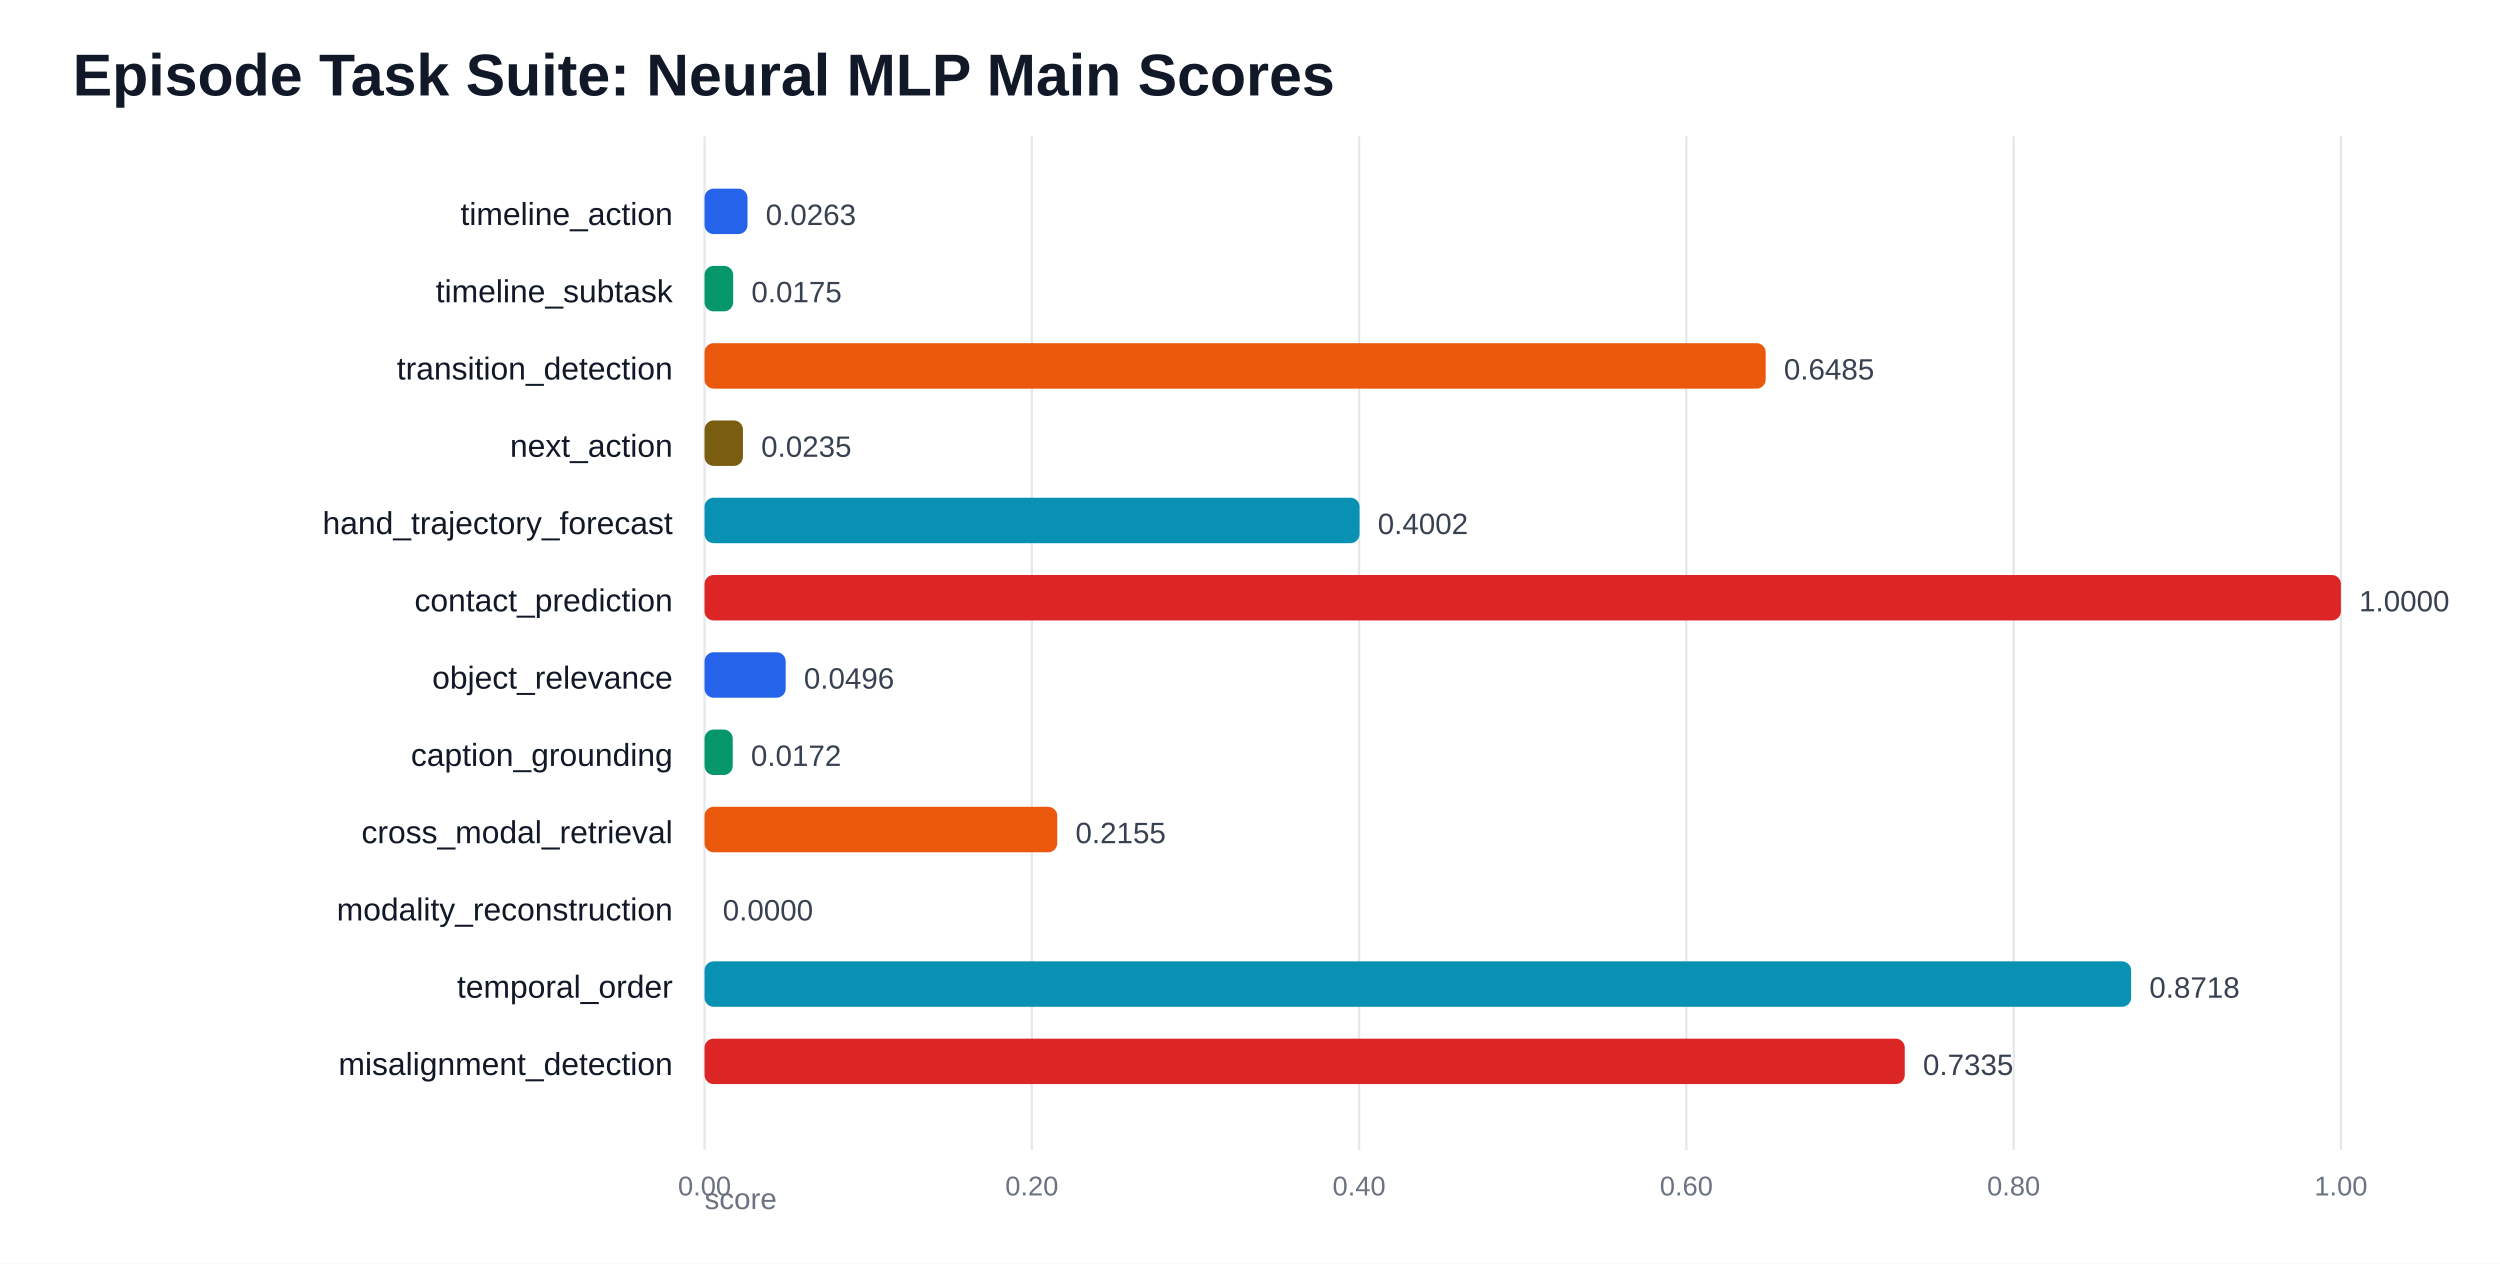
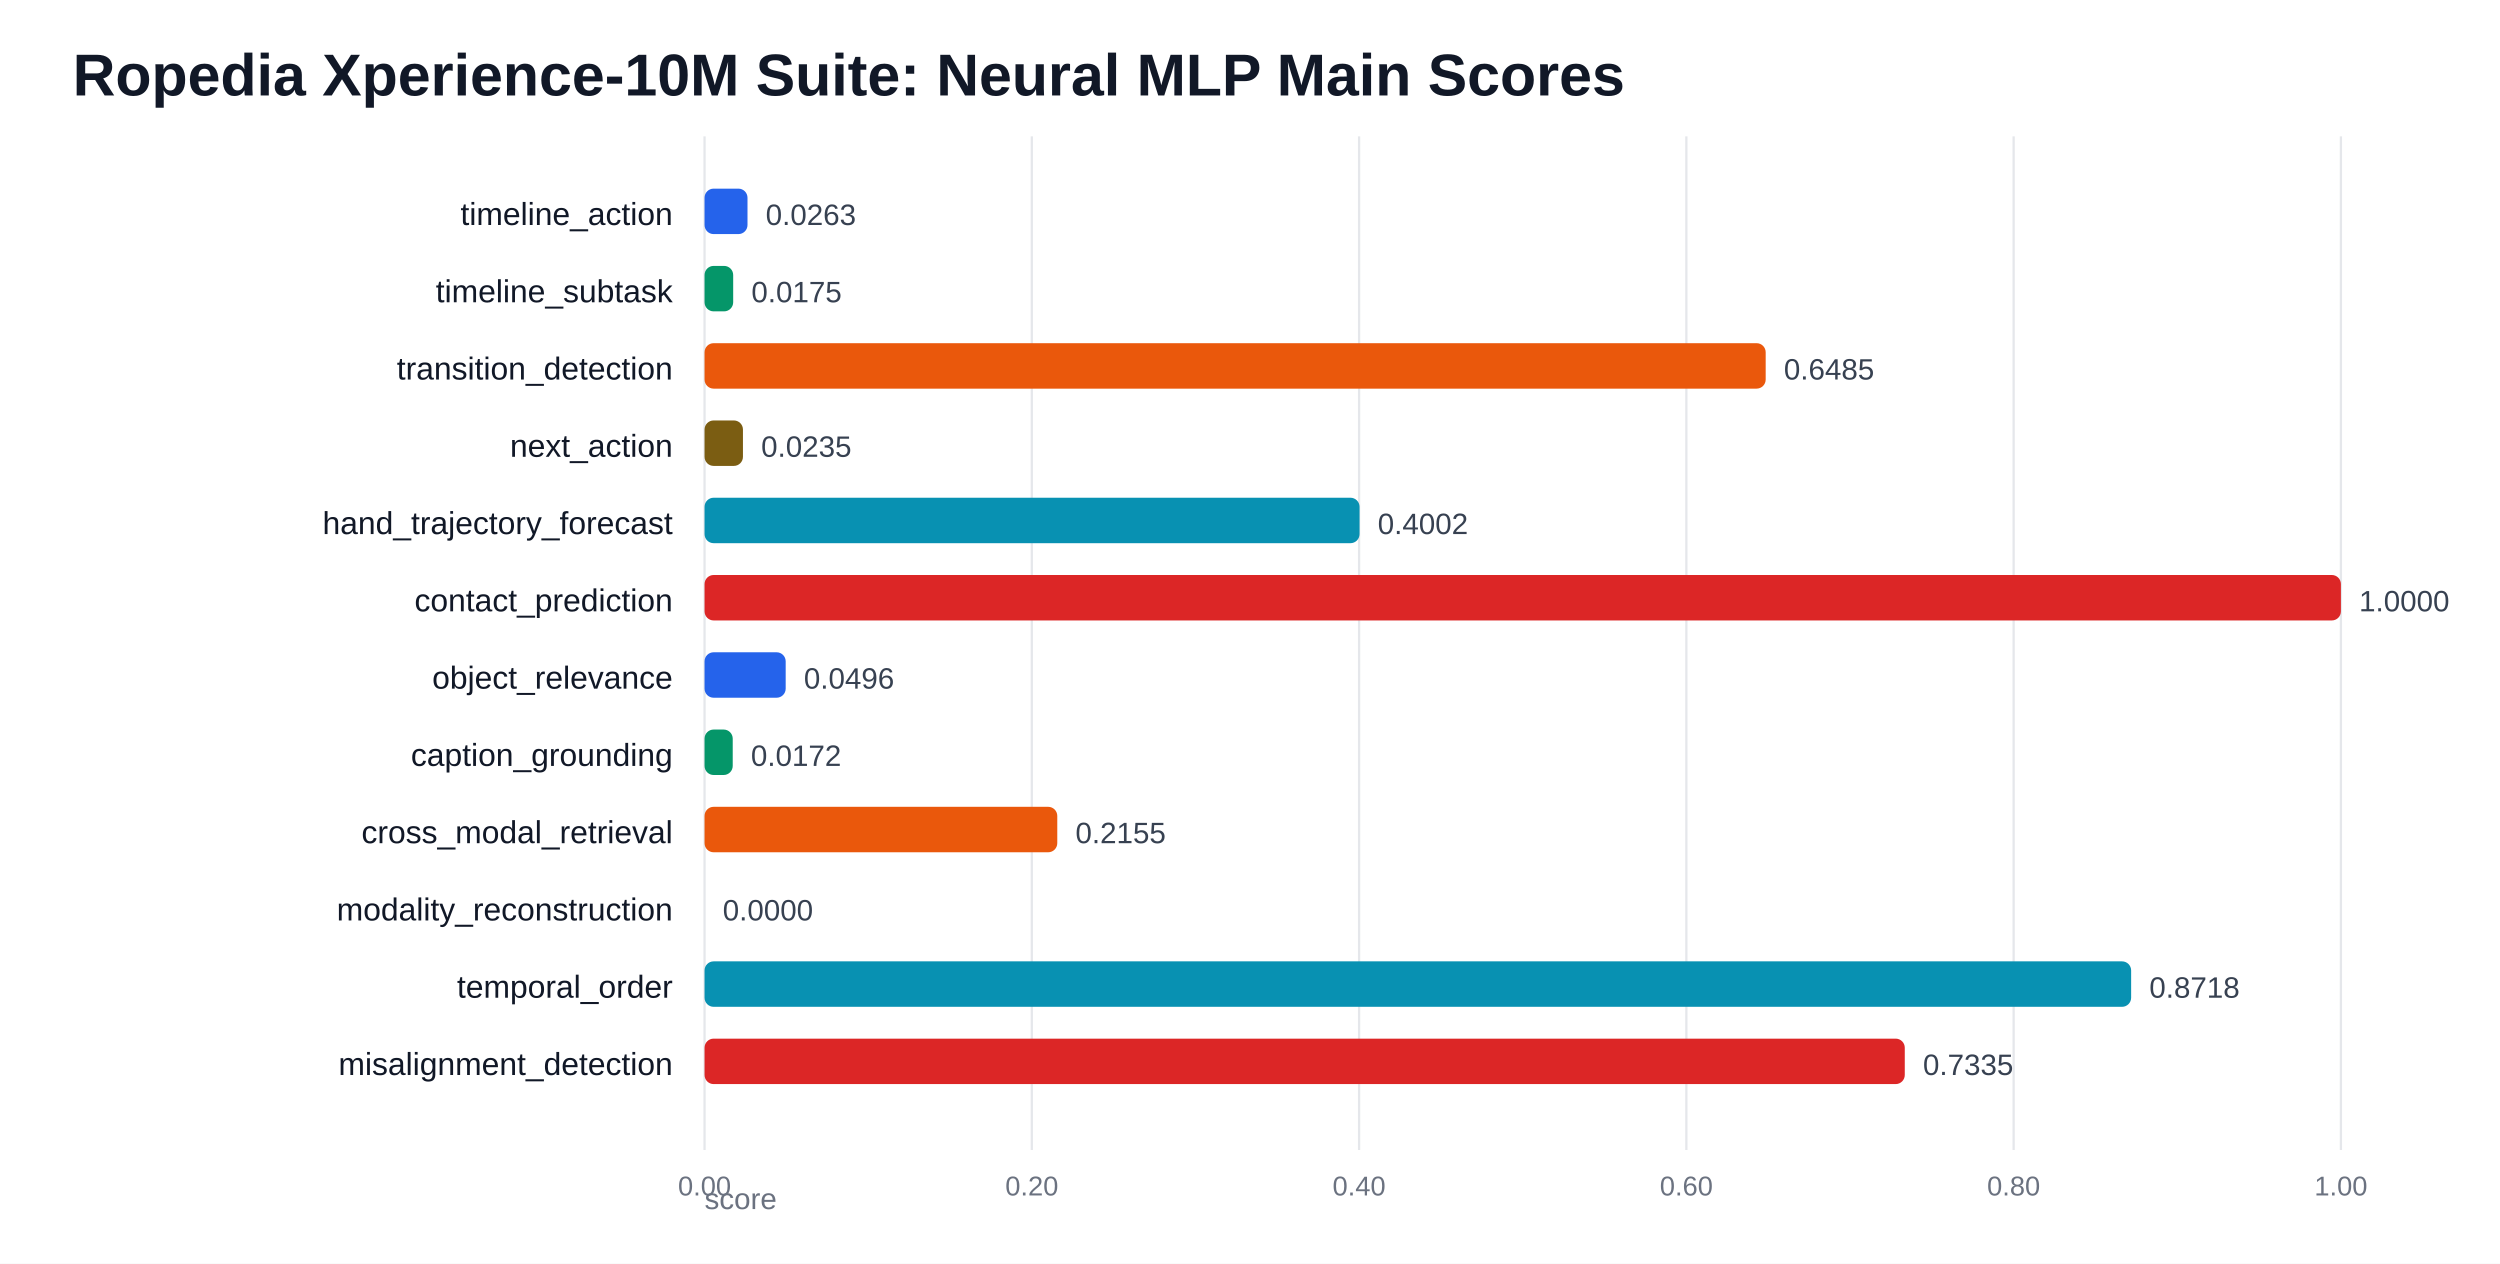
<svg xmlns="http://www.w3.org/2000/svg" width="1100" height="556" viewBox="0 0 1100 556">
  <rect width="100%" height="100%" fill="#ffffff" />
-   <text x="32" y="42" font-family="Arial, sans-serif" font-size="26" font-weight="700" fill="#111827">Episode Task Suite: Neural MLP Main Scores</text>
+   <text x="32" y="42" font-family="Arial, sans-serif" font-size="26" font-weight="700" fill="#111827">Ropedia Xperience-10M Suite: Neural MLP Main Scores</text>
  <text x="310" y="532" font-family="Arial, sans-serif" font-size="13" fill="#6b7280">score</text>
  <line x1="310.0" y1="60" x2="310.0" y2="506" stroke="#e5e7eb" stroke-width="1" />
  <text x="310.0" y="526" text-anchor="middle" font-family="Arial, sans-serif" font-size="12" fill="#6b7280">0.00</text>
  <line x1="454.0" y1="60" x2="454.0" y2="506" stroke="#e5e7eb" stroke-width="1" />
  <text x="454.0" y="526" text-anchor="middle" font-family="Arial, sans-serif" font-size="12" fill="#6b7280">0.20</text>
  <line x1="598.0" y1="60" x2="598.0" y2="506" stroke="#e5e7eb" stroke-width="1" />
  <text x="598.0" y="526" text-anchor="middle" font-family="Arial, sans-serif" font-size="12" fill="#6b7280">0.40</text>
  <line x1="742.0" y1="60" x2="742.0" y2="506" stroke="#e5e7eb" stroke-width="1" />
  <text x="742.0" y="526" text-anchor="middle" font-family="Arial, sans-serif" font-size="12" fill="#6b7280">0.60</text>
  <line x1="886.0" y1="60" x2="886.0" y2="506" stroke="#e5e7eb" stroke-width="1" />
  <text x="886.0" y="526" text-anchor="middle" font-family="Arial, sans-serif" font-size="12" fill="#6b7280">0.80</text>
  <line x1="1030.0" y1="60" x2="1030.0" y2="506" stroke="#e5e7eb" stroke-width="1" />
  <text x="1030.0" y="526" text-anchor="middle" font-family="Arial, sans-serif" font-size="12" fill="#6b7280">1.00</text>
  <text x="296" y="99" text-anchor="end" font-family="Arial, sans-serif" font-size="14" fill="#111827">timeline_action</text>
  <rect x="310" y="83" width="18.9" height="20" rx="4" fill="#2563eb" />
  <text x="336.9" y="99" font-family="Arial, sans-serif" font-size="13" fill="#374151">0.0263</text>
  <text x="296" y="133" text-anchor="end" font-family="Arial, sans-serif" font-size="14" fill="#111827">timeline_subtask</text>
  <rect x="310" y="117" width="12.6" height="20" rx="4" fill="#059669" />
  <text x="330.6" y="133" font-family="Arial, sans-serif" font-size="13" fill="#374151">0.0175</text>
  <text x="296" y="167" text-anchor="end" font-family="Arial, sans-serif" font-size="14" fill="#111827">transition_detection</text>
  <rect x="310" y="151" width="466.9" height="20" rx="4" fill="#ea580c" />
  <text x="784.9" y="167" font-family="Arial, sans-serif" font-size="13" fill="#374151">0.6485</text>
  <text x="296" y="201" text-anchor="end" font-family="Arial, sans-serif" font-size="14" fill="#111827">next_action</text>
  <rect x="310" y="185" width="16.9" height="20" rx="4" fill="#7b5d12" />
  <text x="334.9" y="201" font-family="Arial, sans-serif" font-size="13" fill="#374151">0.0235</text>
  <text x="296" y="235" text-anchor="end" font-family="Arial, sans-serif" font-size="14" fill="#111827">hand_trajectory_forecast</text>
  <rect x="310" y="219" width="288.2" height="20" rx="4" fill="#0891b2" />
  <text x="606.2" y="235" font-family="Arial, sans-serif" font-size="13" fill="#374151">0.4002</text>
  <text x="296" y="269" text-anchor="end" font-family="Arial, sans-serif" font-size="14" fill="#111827">contact_prediction</text>
  <rect x="310" y="253" width="720.0" height="20" rx="4" fill="#dc2626" />
  <text x="1038.0" y="269" font-family="Arial, sans-serif" font-size="13" fill="#374151">1.0000</text>
  <text x="296" y="303" text-anchor="end" font-family="Arial, sans-serif" font-size="14" fill="#111827">object_relevance</text>
  <rect x="310" y="287" width="35.7" height="20" rx="4" fill="#2563eb" />
  <text x="353.7" y="303" font-family="Arial, sans-serif" font-size="13" fill="#374151">0.0496</text>
  <text x="296" y="337" text-anchor="end" font-family="Arial, sans-serif" font-size="14" fill="#111827">caption_grounding</text>
  <rect x="310" y="321" width="12.4" height="20" rx="4" fill="#059669" />
  <text x="330.4" y="337" font-family="Arial, sans-serif" font-size="13" fill="#374151">0.0172</text>
  <text x="296" y="371" text-anchor="end" font-family="Arial, sans-serif" font-size="14" fill="#111827">cross_modal_retrieval</text>
  <rect x="310" y="355" width="155.2" height="20" rx="4" fill="#ea580c" />
  <text x="473.2" y="371" font-family="Arial, sans-serif" font-size="13" fill="#374151">0.2155</text>
  <text x="296" y="405" text-anchor="end" font-family="Arial, sans-serif" font-size="14" fill="#111827">modality_reconstruction</text>
  <rect x="310" y="389" width="0.0" height="20" rx="4" fill="#7b5d12" />
  <text x="318.0" y="405" font-family="Arial, sans-serif" font-size="13" fill="#374151">0.0000</text>
  <text x="296" y="439" text-anchor="end" font-family="Arial, sans-serif" font-size="14" fill="#111827">temporal_order</text>
  <rect x="310" y="423" width="627.7" height="20" rx="4" fill="#0891b2" />
  <text x="945.7" y="439" font-family="Arial, sans-serif" font-size="13" fill="#374151">0.8718</text>
  <text x="296" y="473" text-anchor="end" font-family="Arial, sans-serif" font-size="14" fill="#111827">misalignment_detection</text>
  <rect x="310" y="457" width="528.1" height="20" rx="4" fill="#dc2626" />
  <text x="846.1" y="473" font-family="Arial, sans-serif" font-size="13" fill="#374151">0.7335</text>
</svg>
